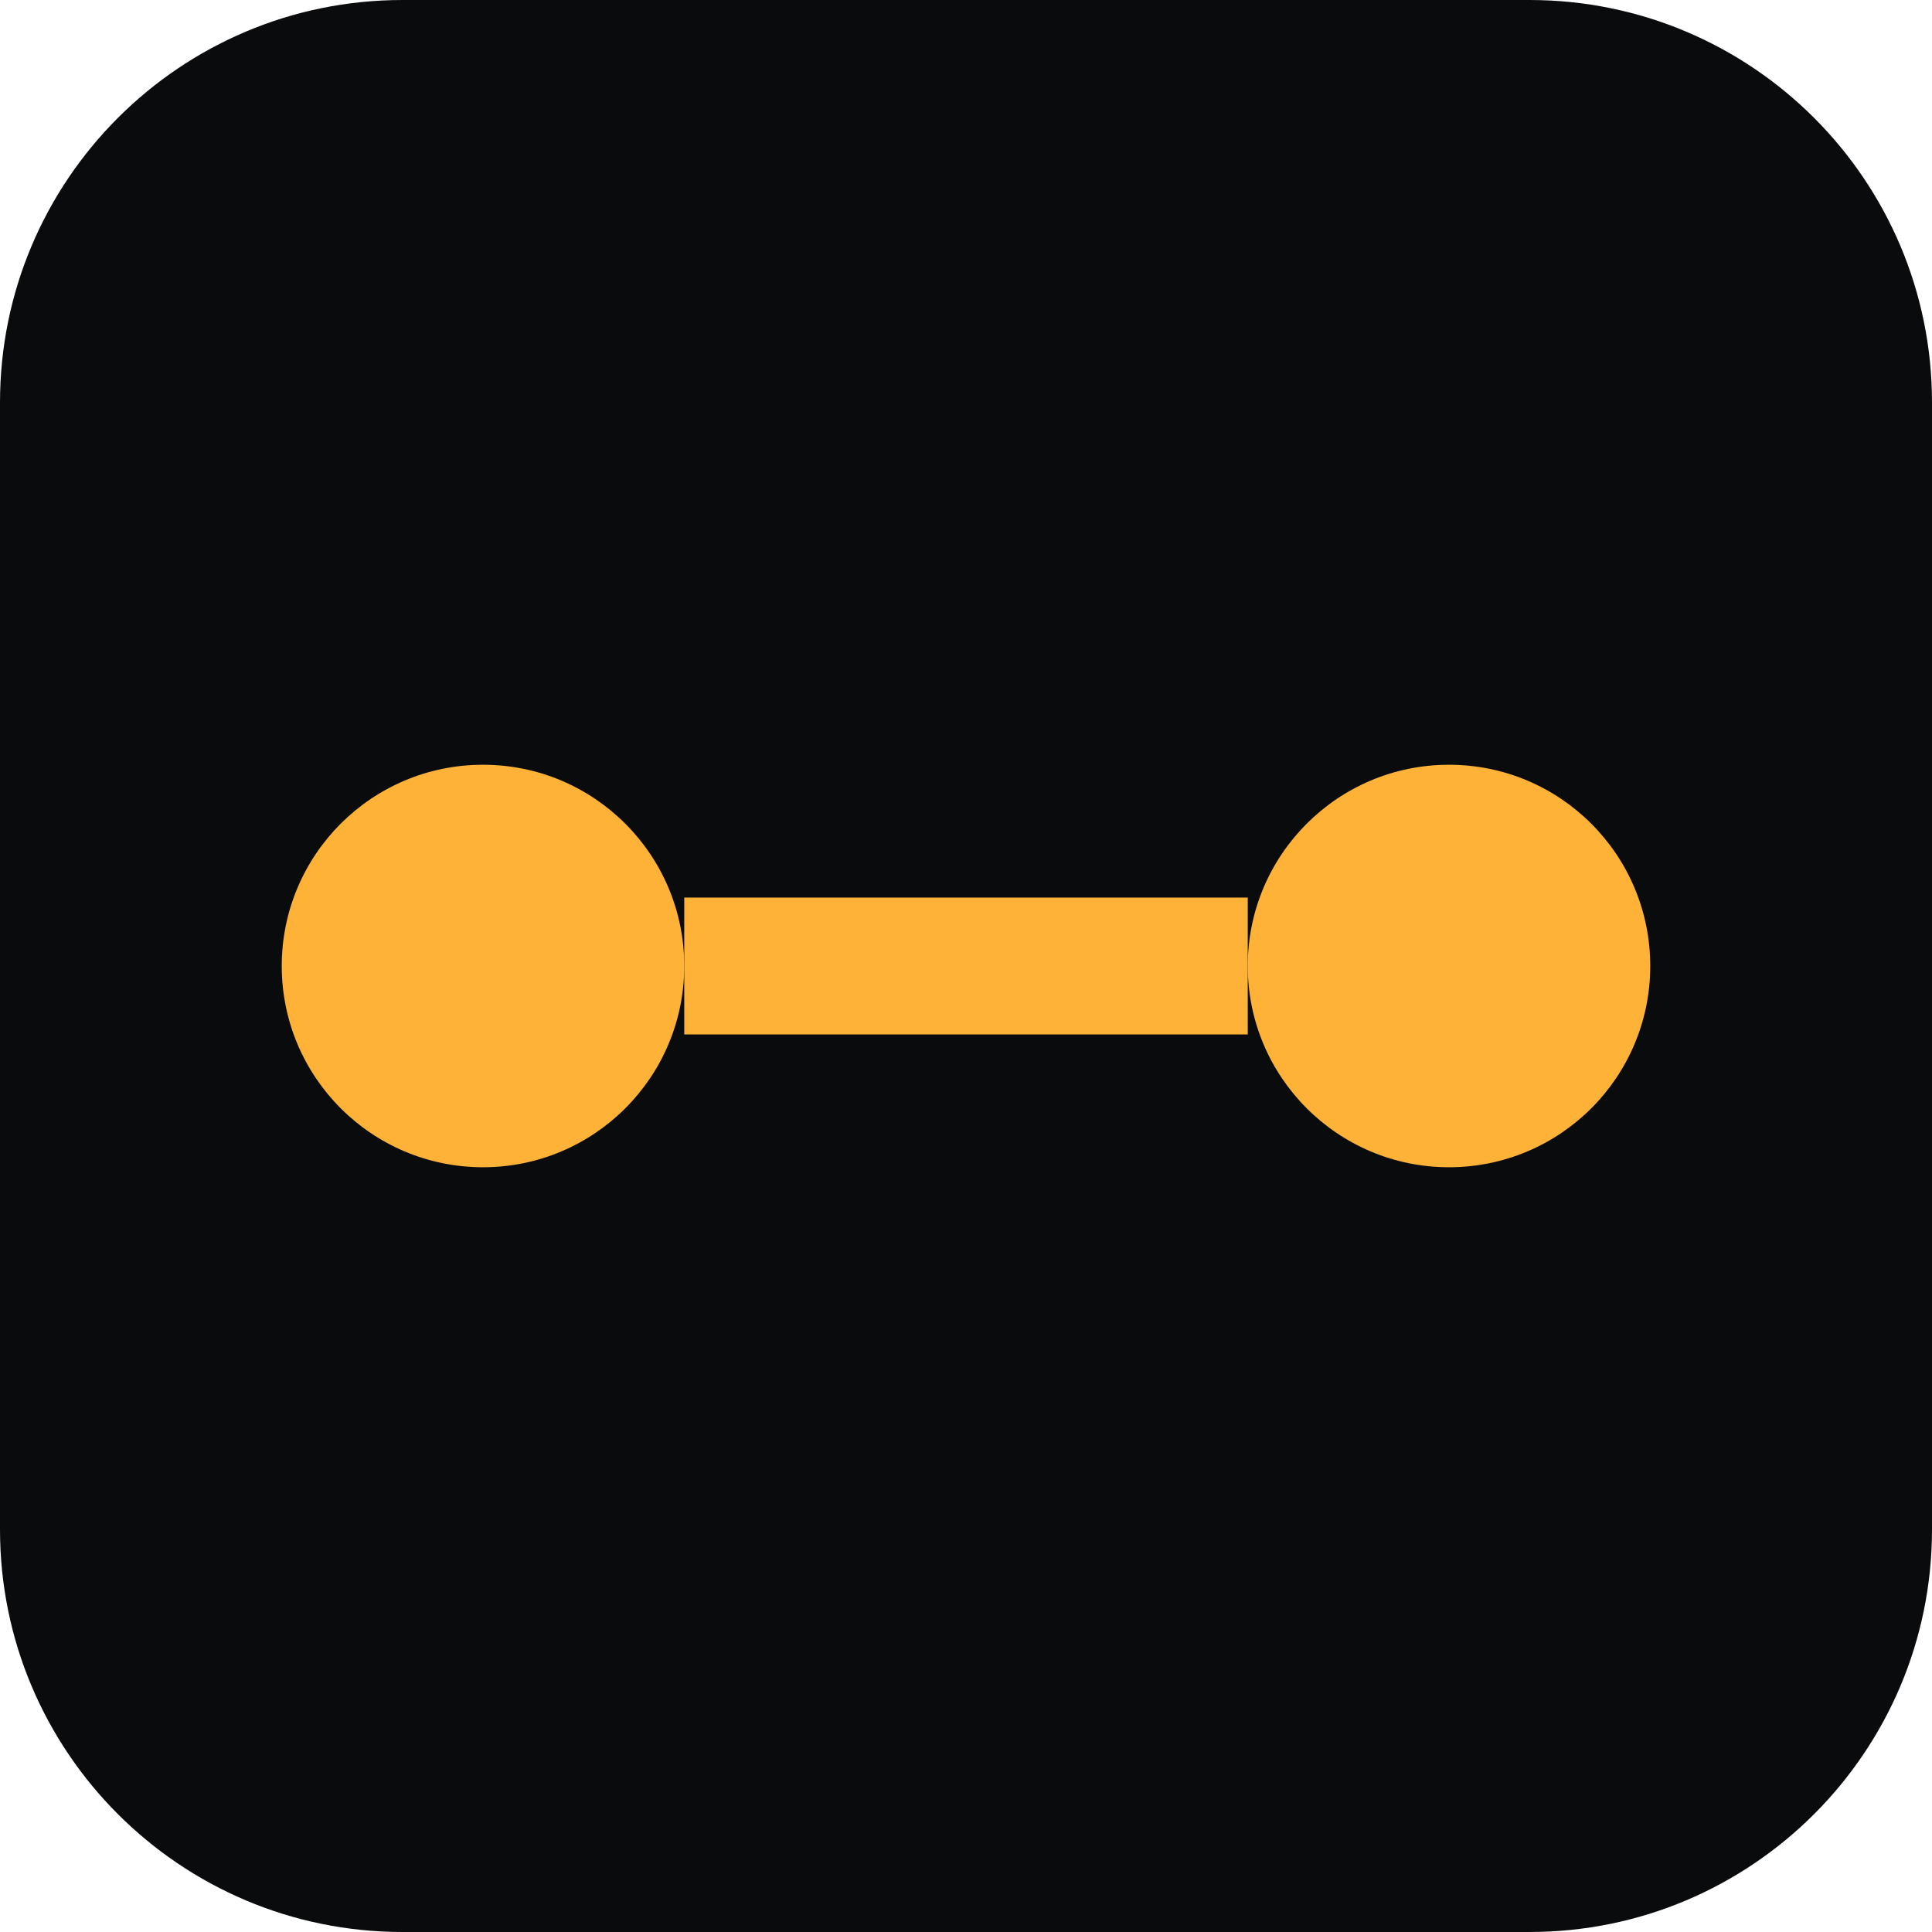
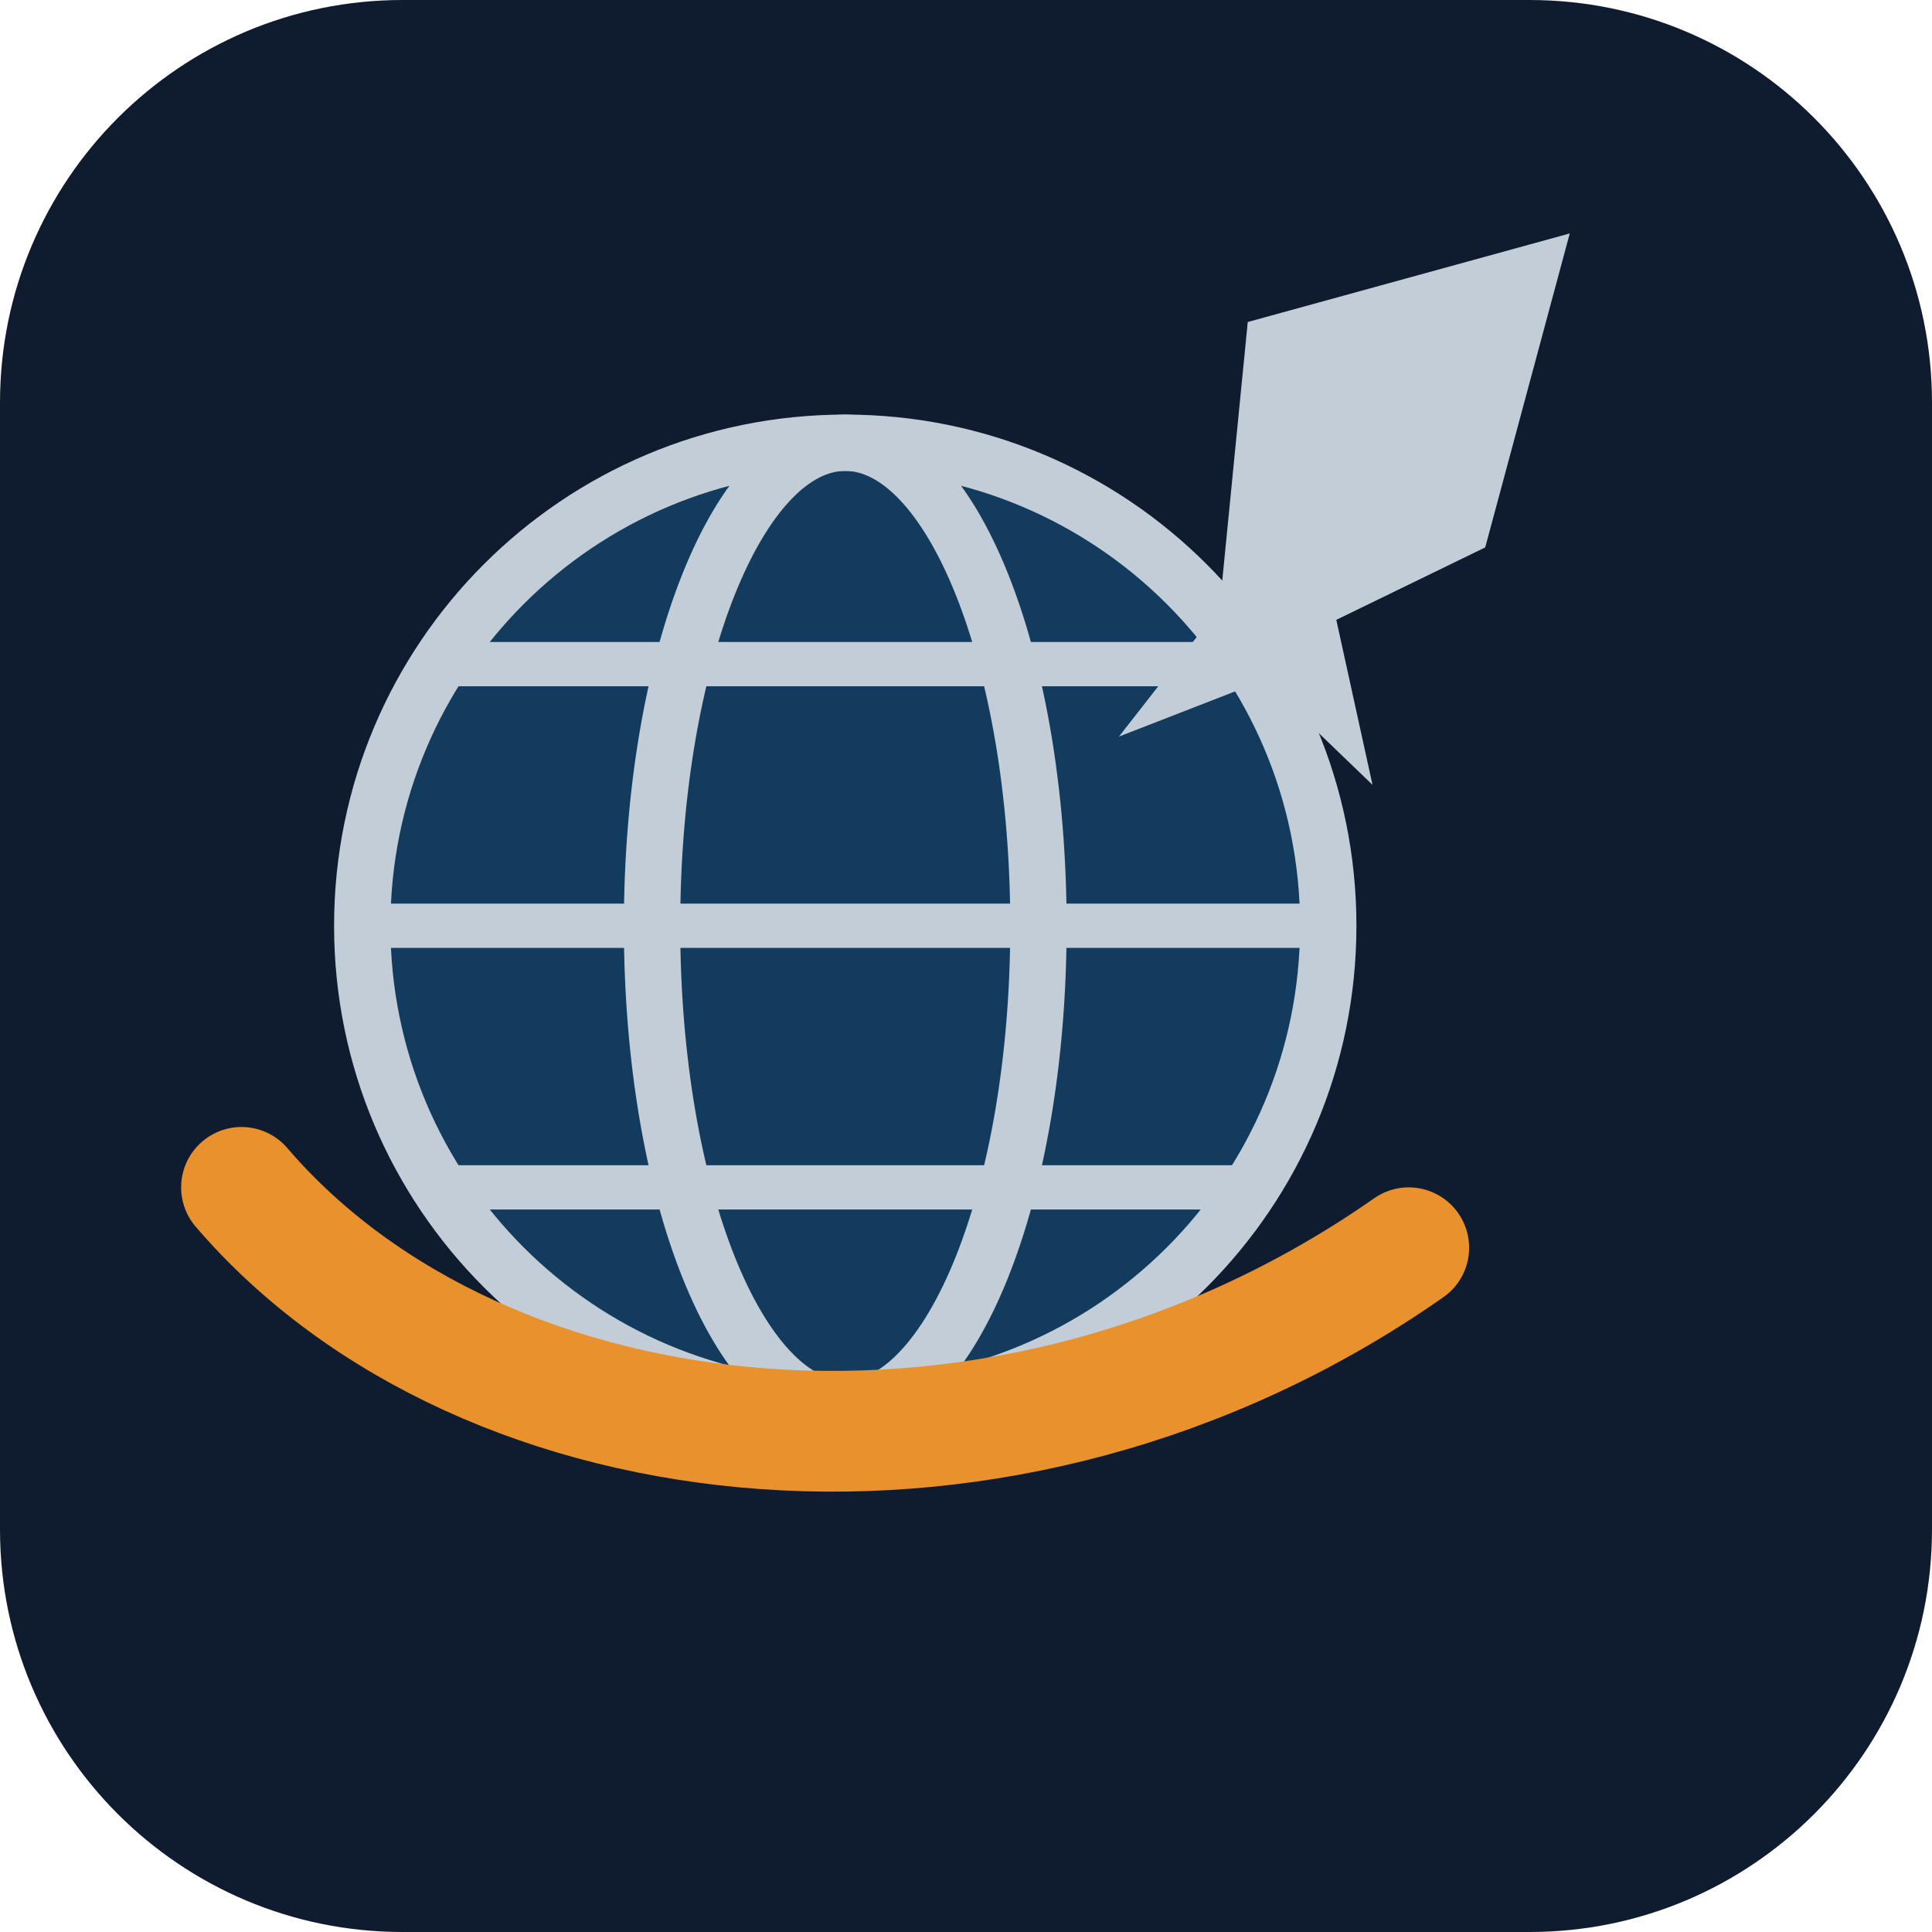
<svg xmlns="http://www.w3.org/2000/svg" width="48" height="48" viewBox="0 0 48 48">
-   <rect width="48" height="48" rx="10" fill="#0a0b0d" />
-   <circle cx="12" cy="24" r="5" fill="#ffb238" />
-   <line x1="17" y1="24" x2="31" y2="24" stroke="#ffb238" stroke-width="3.4" />
-   <circle cx="36" cy="24" r="5" fill="#ffb238" />
+   <rect width="48" height="48" rx="10" fill="#0f1b2e" />
+   <circle cx="21" cy="23" r="12" fill="#123b5e" />
+   <g stroke="#c3cdd8" stroke-width="1.4" fill="none">
+     <circle cx="21" cy="23" r="12" />
+     <ellipse cx="21" cy="23" rx="4.8" ry="12" />
+     <path d="M9 23h24M11 16.5h20M11 29.5h20" stroke-width="1.1" />
+   </g>
+   <path d="M6 29.5c6 7 19 8.5 29 1.5" stroke="#e8912d" stroke-width="3" stroke-linecap="round" fill="none" />
+   <path d="M31 8l8-2.2-2.1 7.8-3.7 1.8.9 4.1-2.7-2.6-3.6 1.4 2.5-3.2z" fill="#c3cdd8" />
</svg>
